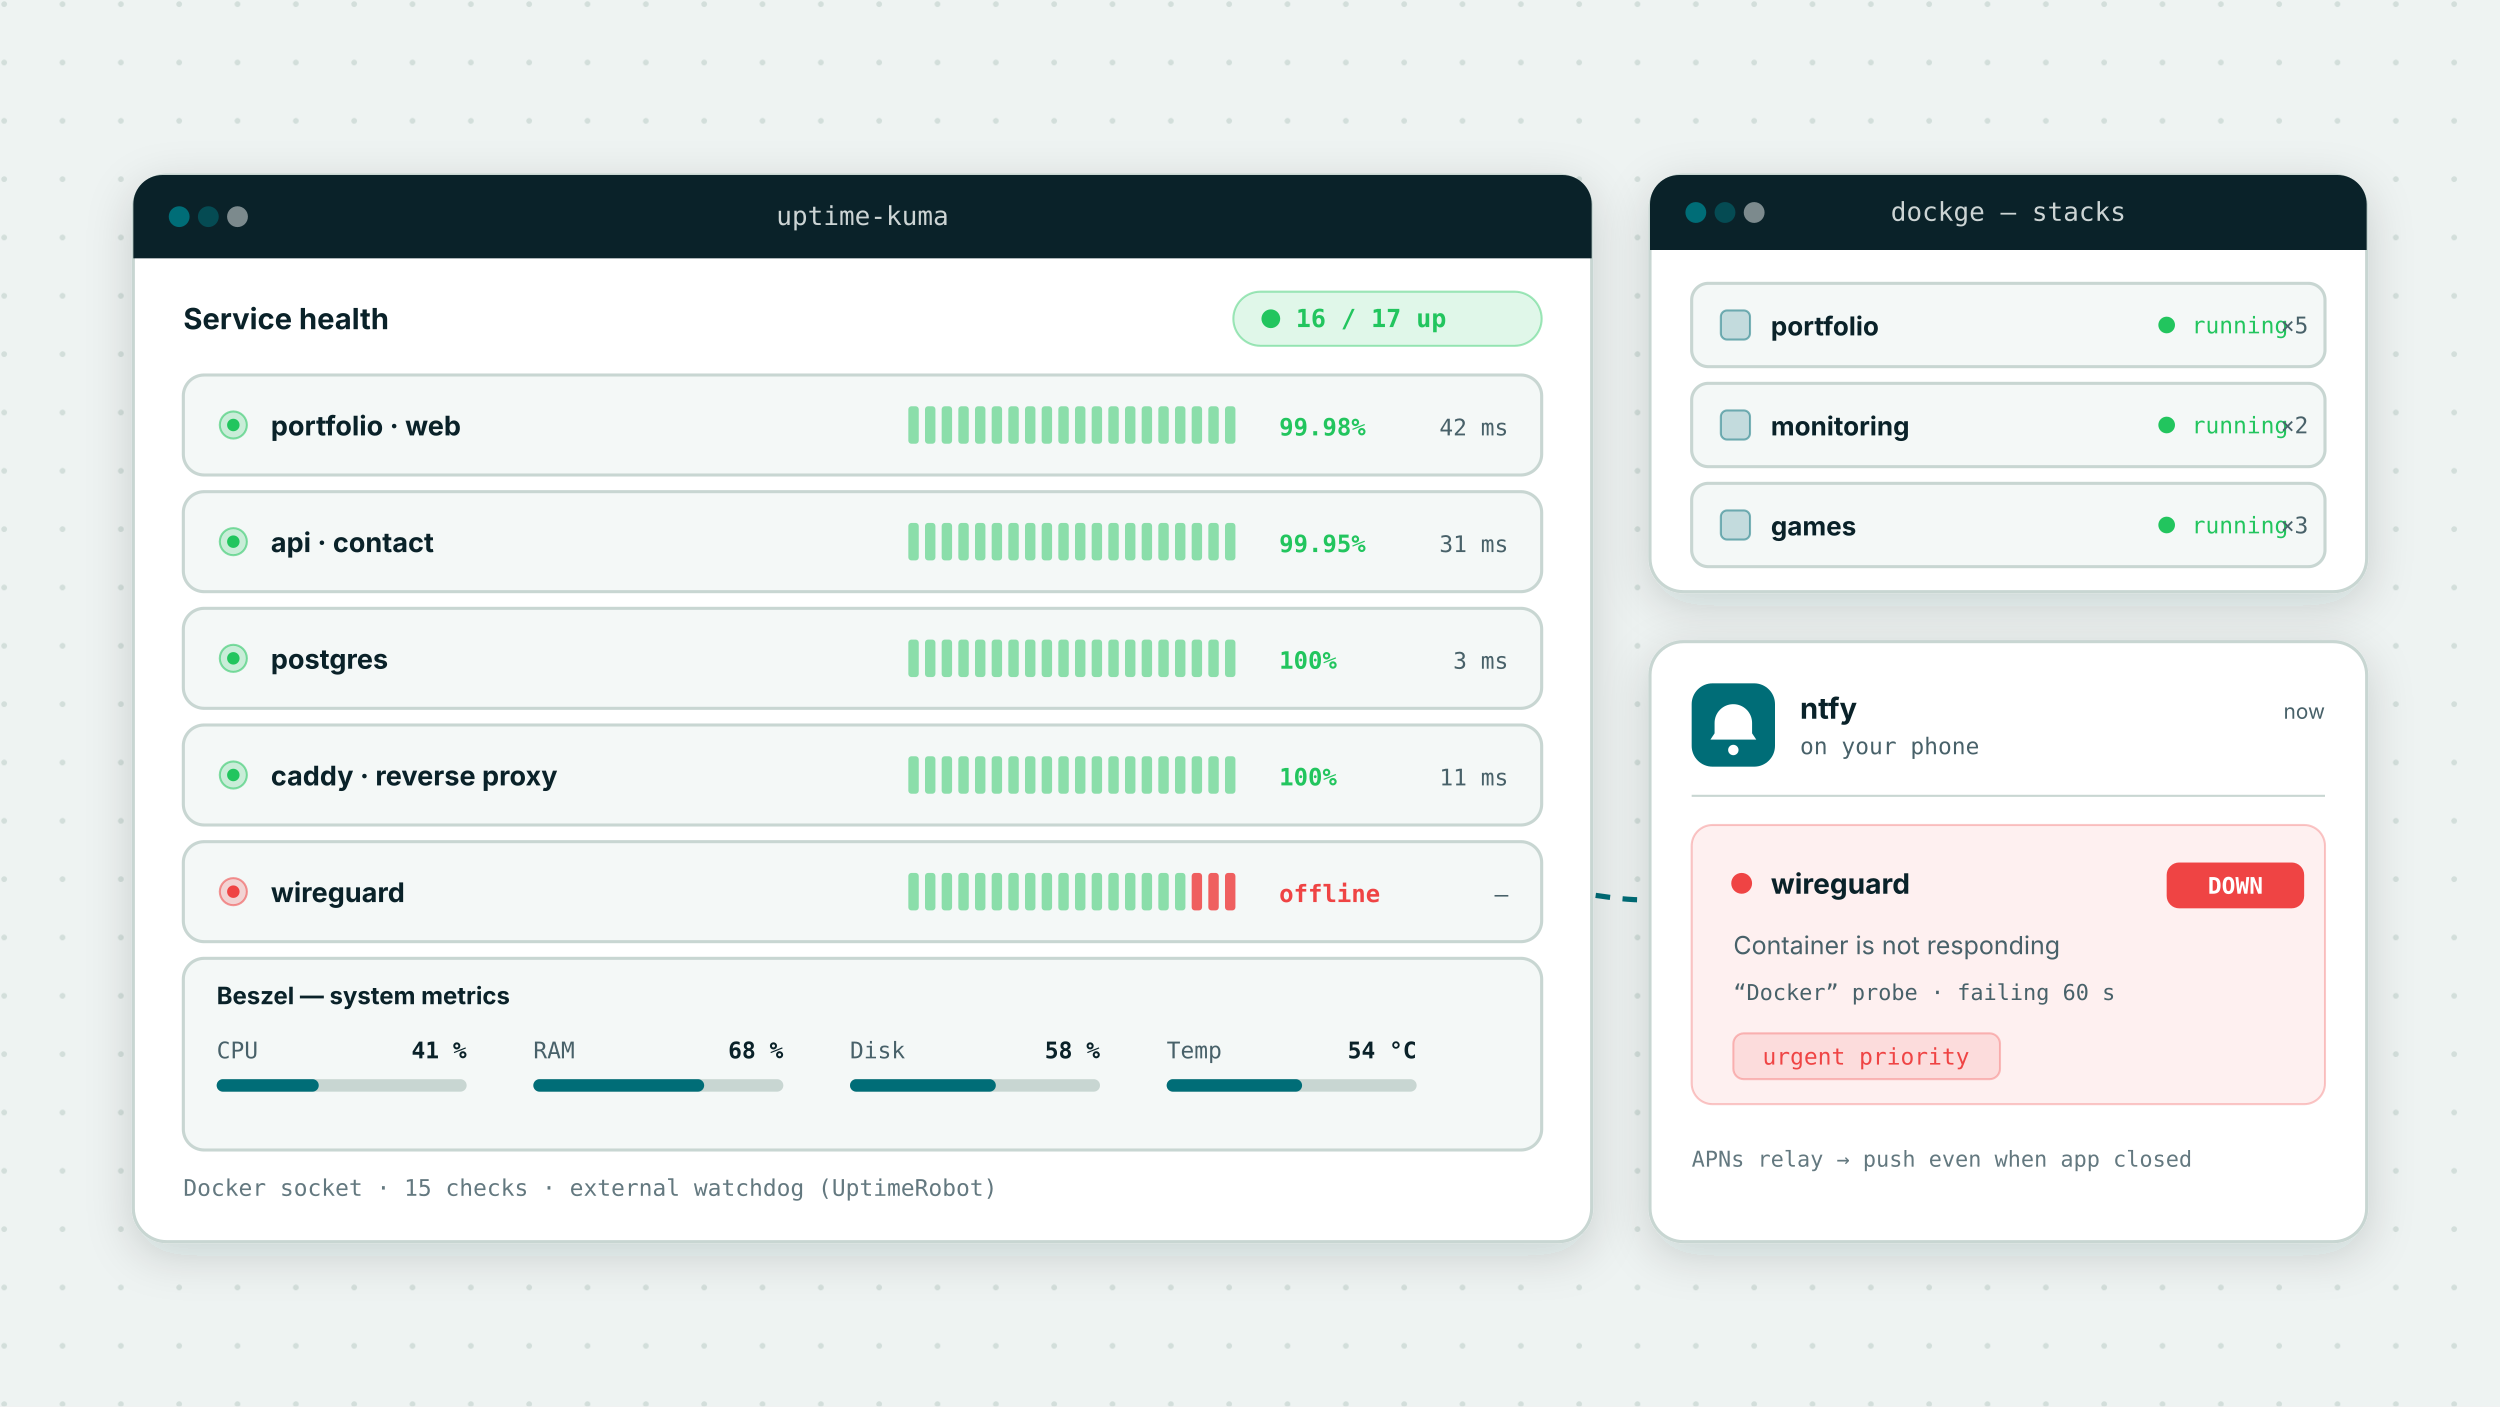
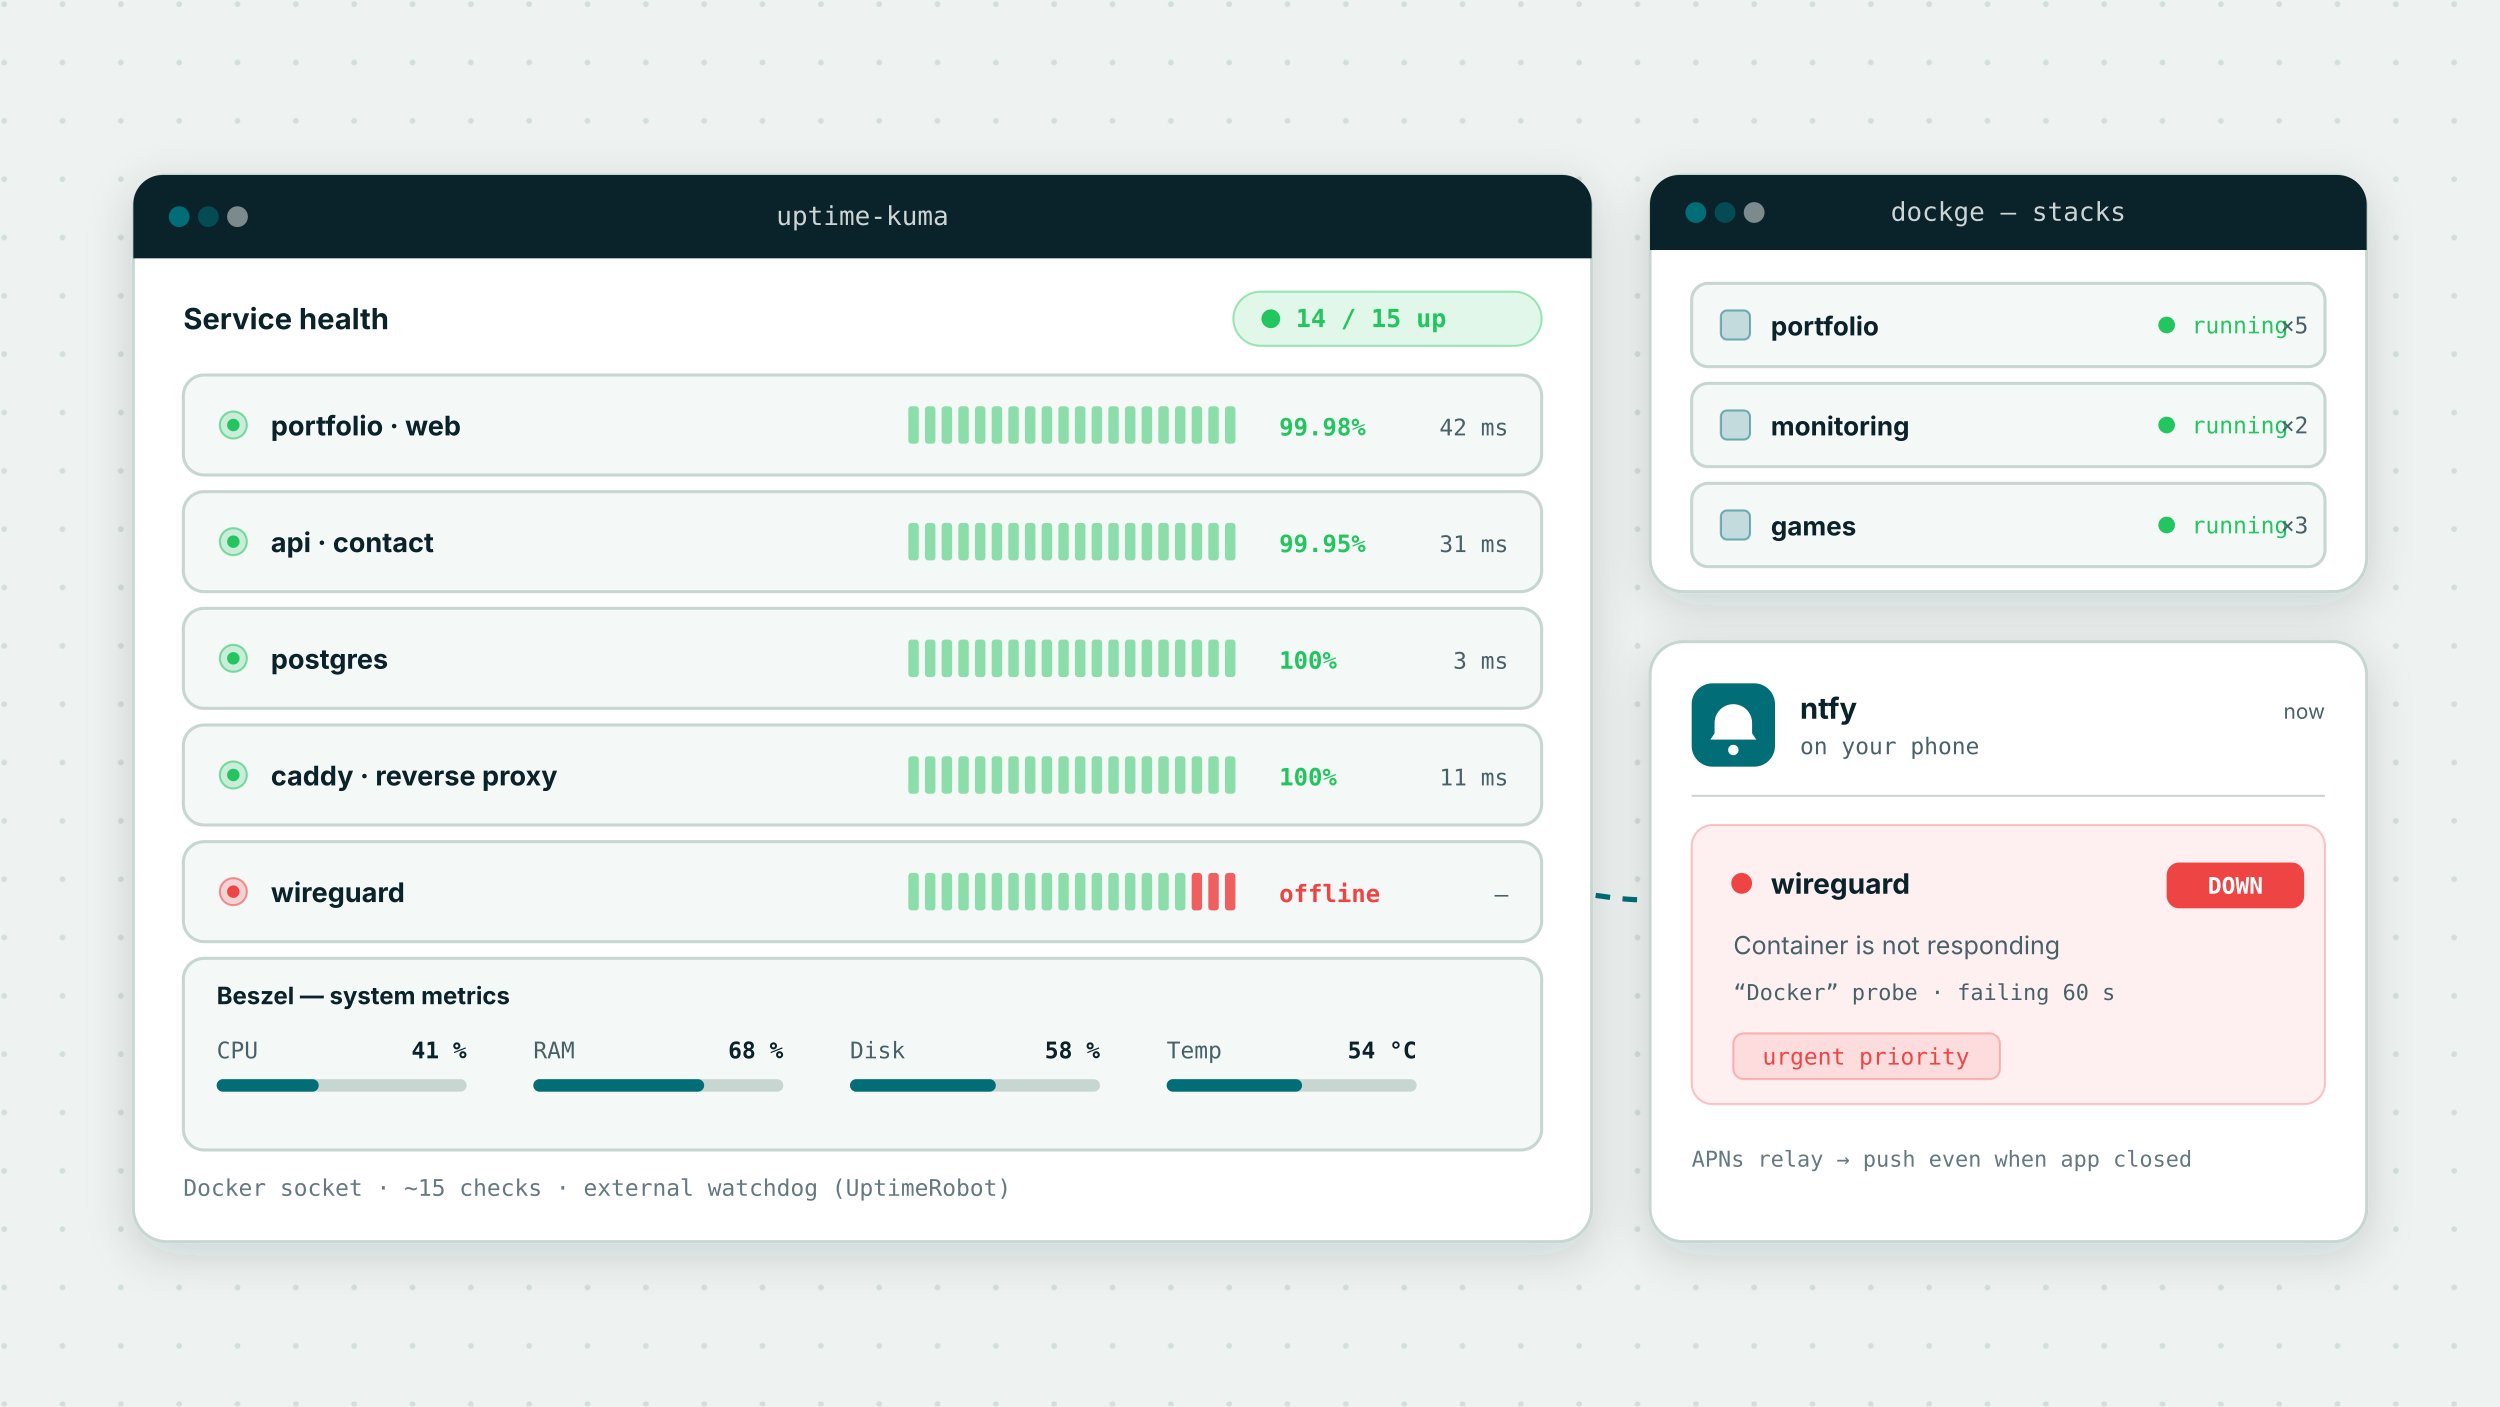
<svg xmlns="http://www.w3.org/2000/svg" width="1200" height="675" viewBox="0 0 1200 675" font-family="'Inter', system-ui, -apple-system, 'Segoe UI', Arial, sans-serif">
  <defs>
    <pattern id="monitoring-light-en-dots" width="28" height="28" patternUnits="userSpaceOnUse">
      <circle cx="2" cy="2" r="1.4" fill="#c8d6d2" fill-opacity="0.7" />
    </pattern>
    <filter id="monitoring-light-en-sh" x="-20%" y="-20%" width="140%" height="160%">
      <feDropShadow dx="0" dy="6" stdDeviation="11" flood-color="#0a2229" flood-opacity="0.16" />
    </filter>
  </defs>
  <rect width="1200" height="675" fill="#eef3f2" />
  <rect width="1200" height="675" fill="url(#monitoring-light-en-dots)" />
  <path d="M740 428 C 766 428, 770 432, 792 432" stroke="#006d77" stroke-width="2.5" stroke-dasharray="7 6" fill="none" />
  <g filter="url(#monitoring-light-en-sh)">
    <rect x="64" y="84" width="700" height="512" rx="16" fill="#ffffff" stroke="#c8d6d2" stroke-width="1.5" />
  </g>
  <path d="M64 98 a14 14 0 0 1 14 -14 h672 a14 14 0 0 1 14 14 v26 h-700 z" fill="#0a2229" />
  <circle cx="86" cy="104" r="5" fill="#006d77" />
  <circle cx="100" cy="104" r="5" fill="#006d77" fill-opacity="0.55" />
  <circle cx="114" cy="104" r="5" fill="#eef3f2" fill-opacity="0.5" />
  <text x="414" y="108" font-size="12.5" fill="#eef3f2" fill-opacity="0.85" font-weight="normal" font-family="'JetBrains Mono', ui-monospace, SFMono-Regular, Menlo, Consolas, monospace" text-anchor="middle">uptime-kuma</text>
  <text x="88" y="158" font-size="14" fill="#0a2229" font-weight="bold" font-family="'Inter', system-ui, -apple-system, 'Segoe UI', Arial, sans-serif">Service health</text>
  <rect x="592" y="140" width="148" height="26" rx="13" fill="#22c55e" fill-opacity="0.14" stroke="#22c55e" stroke-opacity="0.42" />
  <circle cx="610" cy="153" r="4.5" fill="#22c55e" />
-   <text x="622" y="157" font-size="12" fill="#22c55e" font-weight="bold" font-family="'JetBrains Mono', ui-monospace, SFMono-Regular, Menlo, Consolas, monospace">16 / 17 up</text>
+   <text x="622" y="157" font-size="12" fill="#22c55e" font-weight="bold" font-family="'JetBrains Mono', ui-monospace, SFMono-Regular, Menlo, Consolas, monospace">14 / 15 up</text>
  <g>
    <rect x="88" y="180" width="652" height="48" rx="10" fill="#f4f8f7" stroke="#c8d6d2" stroke-width="1.5" />
  </g>
  <circle cx="112" cy="204" r="6.5" fill="#22c55e" fill-opacity="0.2" stroke="#22c55e" stroke-opacity="0.55" />
  <circle cx="112" cy="204" r="3" fill="#22c55e" />
  <text x="130" y="209" font-size="13" fill="#0a2229" font-weight="bold" font-family="'Inter', system-ui, -apple-system, 'Segoe UI', Arial, sans-serif">portfolio · web</text>
  <rect x="436" y="195" width="5" height="18" rx="1.5" fill="#22c55e" fill-opacity="0.5" />
  <rect x="444" y="195" width="5" height="18" rx="1.5" fill="#22c55e" fill-opacity="0.5" />
  <rect x="452" y="195" width="5" height="18" rx="1.5" fill="#22c55e" fill-opacity="0.5" />
  <rect x="460" y="195" width="5" height="18" rx="1.5" fill="#22c55e" fill-opacity="0.5" />
  <rect x="468" y="195" width="5" height="18" rx="1.5" fill="#22c55e" fill-opacity="0.5" />
  <rect x="476" y="195" width="5" height="18" rx="1.5" fill="#22c55e" fill-opacity="0.5" />
  <rect x="484" y="195" width="5" height="18" rx="1.5" fill="#22c55e" fill-opacity="0.5" />
  <rect x="492" y="195" width="5" height="18" rx="1.5" fill="#22c55e" fill-opacity="0.5" />
  <rect x="500" y="195" width="5" height="18" rx="1.5" fill="#22c55e" fill-opacity="0.5" />
  <rect x="508" y="195" width="5" height="18" rx="1.5" fill="#22c55e" fill-opacity="0.5" />
  <rect x="516" y="195" width="5" height="18" rx="1.5" fill="#22c55e" fill-opacity="0.5" />
  <rect x="524" y="195" width="5" height="18" rx="1.5" fill="#22c55e" fill-opacity="0.5" />
  <rect x="532" y="195" width="5" height="18" rx="1.5" fill="#22c55e" fill-opacity="0.5" />
  <rect x="540" y="195" width="5" height="18" rx="1.5" fill="#22c55e" fill-opacity="0.5" />
  <rect x="548" y="195" width="5" height="18" rx="1.5" fill="#22c55e" fill-opacity="0.5" />
  <rect x="556" y="195" width="5" height="18" rx="1.5" fill="#22c55e" fill-opacity="0.5" />
  <rect x="564" y="195" width="5" height="18" rx="1.5" fill="#22c55e" fill-opacity="0.5" />
  <rect x="572" y="195" width="5" height="18" rx="1.5" fill="#22c55e" fill-opacity="0.5" />
  <rect x="580" y="195" width="5" height="18" rx="1.5" fill="#22c55e" fill-opacity="0.5" />
  <rect x="588" y="195" width="5" height="18" rx="1.5" fill="#22c55e" fill-opacity="0.5" />
  <text x="614" y="209" font-size="11.5" fill="#22c55e" font-weight="bold" font-family="'JetBrains Mono', ui-monospace, SFMono-Regular, Menlo, Consolas, monospace">99.98%</text>
  <text x="724" y="209" font-size="11" fill="#486169" font-weight="normal" font-family="'JetBrains Mono', ui-monospace, SFMono-Regular, Menlo, Consolas, monospace" text-anchor="end">42 ms</text>
  <g>
    <rect x="88" y="236" width="652" height="48" rx="10" fill="#f4f8f7" stroke="#c8d6d2" stroke-width="1.5" />
  </g>
  <circle cx="112" cy="260" r="6.5" fill="#22c55e" fill-opacity="0.2" stroke="#22c55e" stroke-opacity="0.55" />
  <circle cx="112" cy="260" r="3" fill="#22c55e" />
  <text x="130" y="265" font-size="13" fill="#0a2229" font-weight="bold" font-family="'Inter', system-ui, -apple-system, 'Segoe UI', Arial, sans-serif">api · contact</text>
  <rect x="436" y="251" width="5" height="18" rx="1.5" fill="#22c55e" fill-opacity="0.5" />
  <rect x="444" y="251" width="5" height="18" rx="1.5" fill="#22c55e" fill-opacity="0.5" />
  <rect x="452" y="251" width="5" height="18" rx="1.5" fill="#22c55e" fill-opacity="0.5" />
  <rect x="460" y="251" width="5" height="18" rx="1.5" fill="#22c55e" fill-opacity="0.5" />
  <rect x="468" y="251" width="5" height="18" rx="1.5" fill="#22c55e" fill-opacity="0.5" />
  <rect x="476" y="251" width="5" height="18" rx="1.5" fill="#22c55e" fill-opacity="0.5" />
  <rect x="484" y="251" width="5" height="18" rx="1.5" fill="#22c55e" fill-opacity="0.5" />
  <rect x="492" y="251" width="5" height="18" rx="1.5" fill="#22c55e" fill-opacity="0.5" />
  <rect x="500" y="251" width="5" height="18" rx="1.5" fill="#22c55e" fill-opacity="0.5" />
  <rect x="508" y="251" width="5" height="18" rx="1.5" fill="#22c55e" fill-opacity="0.5" />
  <rect x="516" y="251" width="5" height="18" rx="1.5" fill="#22c55e" fill-opacity="0.5" />
  <rect x="524" y="251" width="5" height="18" rx="1.5" fill="#22c55e" fill-opacity="0.5" />
  <rect x="532" y="251" width="5" height="18" rx="1.5" fill="#22c55e" fill-opacity="0.5" />
  <rect x="540" y="251" width="5" height="18" rx="1.5" fill="#22c55e" fill-opacity="0.5" />
  <rect x="548" y="251" width="5" height="18" rx="1.5" fill="#22c55e" fill-opacity="0.5" />
  <rect x="556" y="251" width="5" height="18" rx="1.5" fill="#22c55e" fill-opacity="0.5" />
  <rect x="564" y="251" width="5" height="18" rx="1.5" fill="#22c55e" fill-opacity="0.5" />
  <rect x="572" y="251" width="5" height="18" rx="1.5" fill="#22c55e" fill-opacity="0.5" />
  <rect x="580" y="251" width="5" height="18" rx="1.5" fill="#22c55e" fill-opacity="0.5" />
  <rect x="588" y="251" width="5" height="18" rx="1.5" fill="#22c55e" fill-opacity="0.5" />
  <text x="614" y="265" font-size="11.5" fill="#22c55e" font-weight="bold" font-family="'JetBrains Mono', ui-monospace, SFMono-Regular, Menlo, Consolas, monospace">99.95%</text>
  <text x="724" y="265" font-size="11" fill="#486169" font-weight="normal" font-family="'JetBrains Mono', ui-monospace, SFMono-Regular, Menlo, Consolas, monospace" text-anchor="end">31 ms</text>
  <g>
    <rect x="88" y="292" width="652" height="48" rx="10" fill="#f4f8f7" stroke="#c8d6d2" stroke-width="1.5" />
  </g>
  <circle cx="112" cy="316" r="6.5" fill="#22c55e" fill-opacity="0.2" stroke="#22c55e" stroke-opacity="0.55" />
  <circle cx="112" cy="316" r="3" fill="#22c55e" />
  <text x="130" y="321" font-size="13" fill="#0a2229" font-weight="bold" font-family="'Inter', system-ui, -apple-system, 'Segoe UI', Arial, sans-serif">postgres</text>
  <rect x="436" y="307" width="5" height="18" rx="1.5" fill="#22c55e" fill-opacity="0.5" />
  <rect x="444" y="307" width="5" height="18" rx="1.5" fill="#22c55e" fill-opacity="0.5" />
  <rect x="452" y="307" width="5" height="18" rx="1.5" fill="#22c55e" fill-opacity="0.5" />
  <rect x="460" y="307" width="5" height="18" rx="1.5" fill="#22c55e" fill-opacity="0.5" />
  <rect x="468" y="307" width="5" height="18" rx="1.5" fill="#22c55e" fill-opacity="0.5" />
  <rect x="476" y="307" width="5" height="18" rx="1.5" fill="#22c55e" fill-opacity="0.5" />
  <rect x="484" y="307" width="5" height="18" rx="1.5" fill="#22c55e" fill-opacity="0.5" />
  <rect x="492" y="307" width="5" height="18" rx="1.5" fill="#22c55e" fill-opacity="0.5" />
  <rect x="500" y="307" width="5" height="18" rx="1.5" fill="#22c55e" fill-opacity="0.5" />
  <rect x="508" y="307" width="5" height="18" rx="1.5" fill="#22c55e" fill-opacity="0.5" />
  <rect x="516" y="307" width="5" height="18" rx="1.5" fill="#22c55e" fill-opacity="0.5" />
  <rect x="524" y="307" width="5" height="18" rx="1.5" fill="#22c55e" fill-opacity="0.5" />
  <rect x="532" y="307" width="5" height="18" rx="1.5" fill="#22c55e" fill-opacity="0.5" />
  <rect x="540" y="307" width="5" height="18" rx="1.5" fill="#22c55e" fill-opacity="0.5" />
  <rect x="548" y="307" width="5" height="18" rx="1.5" fill="#22c55e" fill-opacity="0.5" />
  <rect x="556" y="307" width="5" height="18" rx="1.5" fill="#22c55e" fill-opacity="0.5" />
  <rect x="564" y="307" width="5" height="18" rx="1.5" fill="#22c55e" fill-opacity="0.5" />
  <rect x="572" y="307" width="5" height="18" rx="1.5" fill="#22c55e" fill-opacity="0.5" />
  <rect x="580" y="307" width="5" height="18" rx="1.5" fill="#22c55e" fill-opacity="0.5" />
  <rect x="588" y="307" width="5" height="18" rx="1.5" fill="#22c55e" fill-opacity="0.5" />
  <text x="614" y="321" font-size="11.5" fill="#22c55e" font-weight="bold" font-family="'JetBrains Mono', ui-monospace, SFMono-Regular, Menlo, Consolas, monospace">100%</text>
  <text x="724" y="321" font-size="11" fill="#486169" font-weight="normal" font-family="'JetBrains Mono', ui-monospace, SFMono-Regular, Menlo, Consolas, monospace" text-anchor="end">3 ms</text>
  <g>
    <rect x="88" y="348" width="652" height="48" rx="10" fill="#f4f8f7" stroke="#c8d6d2" stroke-width="1.5" />
  </g>
  <circle cx="112" cy="372" r="6.5" fill="#22c55e" fill-opacity="0.2" stroke="#22c55e" stroke-opacity="0.55" />
  <circle cx="112" cy="372" r="3" fill="#22c55e" />
  <text x="130" y="377" font-size="13" fill="#0a2229" font-weight="bold" font-family="'Inter', system-ui, -apple-system, 'Segoe UI', Arial, sans-serif">caddy · reverse proxy</text>
  <rect x="436" y="363" width="5" height="18" rx="1.5" fill="#22c55e" fill-opacity="0.5" />
  <rect x="444" y="363" width="5" height="18" rx="1.5" fill="#22c55e" fill-opacity="0.5" />
  <rect x="452" y="363" width="5" height="18" rx="1.5" fill="#22c55e" fill-opacity="0.5" />
  <rect x="460" y="363" width="5" height="18" rx="1.5" fill="#22c55e" fill-opacity="0.5" />
  <rect x="468" y="363" width="5" height="18" rx="1.5" fill="#22c55e" fill-opacity="0.5" />
  <rect x="476" y="363" width="5" height="18" rx="1.5" fill="#22c55e" fill-opacity="0.5" />
  <rect x="484" y="363" width="5" height="18" rx="1.5" fill="#22c55e" fill-opacity="0.5" />
  <rect x="492" y="363" width="5" height="18" rx="1.5" fill="#22c55e" fill-opacity="0.5" />
  <rect x="500" y="363" width="5" height="18" rx="1.5" fill="#22c55e" fill-opacity="0.5" />
  <rect x="508" y="363" width="5" height="18" rx="1.5" fill="#22c55e" fill-opacity="0.5" />
  <rect x="516" y="363" width="5" height="18" rx="1.5" fill="#22c55e" fill-opacity="0.5" />
  <rect x="524" y="363" width="5" height="18" rx="1.5" fill="#22c55e" fill-opacity="0.5" />
  <rect x="532" y="363" width="5" height="18" rx="1.5" fill="#22c55e" fill-opacity="0.5" />
  <rect x="540" y="363" width="5" height="18" rx="1.5" fill="#22c55e" fill-opacity="0.5" />
  <rect x="548" y="363" width="5" height="18" rx="1.5" fill="#22c55e" fill-opacity="0.5" />
  <rect x="556" y="363" width="5" height="18" rx="1.5" fill="#22c55e" fill-opacity="0.5" />
  <rect x="564" y="363" width="5" height="18" rx="1.5" fill="#22c55e" fill-opacity="0.5" />
  <rect x="572" y="363" width="5" height="18" rx="1.5" fill="#22c55e" fill-opacity="0.5" />
  <rect x="580" y="363" width="5" height="18" rx="1.5" fill="#22c55e" fill-opacity="0.5" />
  <rect x="588" y="363" width="5" height="18" rx="1.5" fill="#22c55e" fill-opacity="0.5" />
  <text x="614" y="377" font-size="11.5" fill="#22c55e" font-weight="bold" font-family="'JetBrains Mono', ui-monospace, SFMono-Regular, Menlo, Consolas, monospace">100%</text>
  <text x="724" y="377" font-size="11" fill="#486169" font-weight="normal" font-family="'JetBrains Mono', ui-monospace, SFMono-Regular, Menlo, Consolas, monospace" text-anchor="end">11 ms</text>
  <g>
    <rect x="88" y="404" width="652" height="48" rx="10" fill="#f4f8f7" stroke="#c8d6d2" stroke-width="1.5" />
  </g>
  <circle cx="112" cy="428" r="6.5" fill="#ef4444" fill-opacity="0.2" stroke="#ef4444" stroke-opacity="0.55" />
  <circle cx="112" cy="428" r="3" fill="#ef4444" />
  <text x="130" y="433" font-size="13" fill="#0a2229" font-weight="bold" font-family="'Inter', system-ui, -apple-system, 'Segoe UI', Arial, sans-serif">wireguard</text>
  <rect x="436" y="419" width="5" height="18" rx="1.5" fill="#22c55e" fill-opacity="0.5" />
  <rect x="444" y="419" width="5" height="18" rx="1.5" fill="#22c55e" fill-opacity="0.5" />
  <rect x="452" y="419" width="5" height="18" rx="1.5" fill="#22c55e" fill-opacity="0.5" />
  <rect x="460" y="419" width="5" height="18" rx="1.5" fill="#22c55e" fill-opacity="0.5" />
  <rect x="468" y="419" width="5" height="18" rx="1.5" fill="#22c55e" fill-opacity="0.5" />
  <rect x="476" y="419" width="5" height="18" rx="1.5" fill="#22c55e" fill-opacity="0.5" />
  <rect x="484" y="419" width="5" height="18" rx="1.5" fill="#22c55e" fill-opacity="0.5" />
  <rect x="492" y="419" width="5" height="18" rx="1.5" fill="#22c55e" fill-opacity="0.5" />
  <rect x="500" y="419" width="5" height="18" rx="1.5" fill="#22c55e" fill-opacity="0.5" />
  <rect x="508" y="419" width="5" height="18" rx="1.5" fill="#22c55e" fill-opacity="0.5" />
  <rect x="516" y="419" width="5" height="18" rx="1.5" fill="#22c55e" fill-opacity="0.5" />
  <rect x="524" y="419" width="5" height="18" rx="1.5" fill="#22c55e" fill-opacity="0.5" />
  <rect x="532" y="419" width="5" height="18" rx="1.5" fill="#22c55e" fill-opacity="0.5" />
  <rect x="540" y="419" width="5" height="18" rx="1.5" fill="#22c55e" fill-opacity="0.5" />
  <rect x="548" y="419" width="5" height="18" rx="1.5" fill="#22c55e" fill-opacity="0.5" />
  <rect x="556" y="419" width="5" height="18" rx="1.5" fill="#22c55e" fill-opacity="0.5" />
  <rect x="564" y="419" width="5" height="18" rx="1.5" fill="#22c55e" fill-opacity="0.5" />
  <rect x="572" y="419" width="5" height="18" rx="1.5" fill="#ef4444" fill-opacity="0.85" />
  <rect x="580" y="419" width="5" height="18" rx="1.5" fill="#ef4444" fill-opacity="0.85" />
  <rect x="588" y="419" width="5" height="18" rx="1.5" fill="#ef4444" fill-opacity="0.85" />
  <text x="614" y="433" font-size="11.5" fill="#ef4444" font-weight="bold" font-family="'JetBrains Mono', ui-monospace, SFMono-Regular, Menlo, Consolas, monospace">offline</text>
  <text x="724" y="433" font-size="11" fill="#486169" font-weight="normal" font-family="'JetBrains Mono', ui-monospace, SFMono-Regular, Menlo, Consolas, monospace" text-anchor="end">—</text>
  <g>
    <rect x="88" y="460" width="652" height="92" rx="10" fill="#f4f8f7" stroke="#c8d6d2" stroke-width="1.5" />
  </g>
  <text x="104" y="482" font-size="11.5" fill="#0a2229" font-weight="bold" font-family="'Inter', system-ui, -apple-system, 'Segoe UI', Arial, sans-serif">Beszel — system metrics</text>
  <text x="104" y="508" font-size="11" fill="#486169" font-weight="normal" font-family="'JetBrains Mono', ui-monospace, SFMono-Regular, Menlo, Consolas, monospace">CPU</text>
  <text x="224" y="508" font-size="11" fill="#0a2229" font-weight="bold" font-family="'JetBrains Mono', ui-monospace, SFMono-Regular, Menlo, Consolas, monospace" text-anchor="end">41 %</text>
  <rect x="104" y="518" width="120" height="6" rx="3" fill="#c8d6d2" />
  <rect x="104" y="518" width="49" height="6" rx="3" fill="#006d77" />
  <text x="256" y="508" font-size="11" fill="#486169" font-weight="normal" font-family="'JetBrains Mono', ui-monospace, SFMono-Regular, Menlo, Consolas, monospace">RAM</text>
  <text x="376" y="508" font-size="11" fill="#0a2229" font-weight="bold" font-family="'JetBrains Mono', ui-monospace, SFMono-Regular, Menlo, Consolas, monospace" text-anchor="end">68 %</text>
  <rect x="256" y="518" width="120" height="6" rx="3" fill="#c8d6d2" />
  <rect x="256" y="518" width="82" height="6" rx="3" fill="#006d77" />
  <text x="408" y="508" font-size="11" fill="#486169" font-weight="normal" font-family="'JetBrains Mono', ui-monospace, SFMono-Regular, Menlo, Consolas, monospace">Disk</text>
  <text x="528" y="508" font-size="11" fill="#0a2229" font-weight="bold" font-family="'JetBrains Mono', ui-monospace, SFMono-Regular, Menlo, Consolas, monospace" text-anchor="end">58 %</text>
  <rect x="408" y="518" width="120" height="6" rx="3" fill="#c8d6d2" />
  <rect x="408" y="518" width="70" height="6" rx="3" fill="#006d77" />
  <text x="560" y="508" font-size="11" fill="#486169" font-weight="normal" font-family="'JetBrains Mono', ui-monospace, SFMono-Regular, Menlo, Consolas, monospace">Temp</text>
  <text x="680" y="508" font-size="11" fill="#0a2229" font-weight="bold" font-family="'JetBrains Mono', ui-monospace, SFMono-Regular, Menlo, Consolas, monospace" text-anchor="end">54 °C</text>
  <rect x="560" y="518" width="120" height="6" rx="3" fill="#c8d6d2" />
  <rect x="560" y="518" width="65" height="6" rx="3" fill="#006d77" />
-   <text x="88" y="574" font-size="11" fill="#486169" fill-opacity="0.85" font-weight="normal" font-family="'JetBrains Mono', ui-monospace, SFMono-Regular, Menlo, Consolas, monospace">Docker socket · 15 checks · external watchdog (UptimeRobot)</text>
+   <text x="88" y="574" font-size="11" fill="#486169" fill-opacity="0.85" font-weight="normal" font-family="'JetBrains Mono', ui-monospace, SFMono-Regular, Menlo, Consolas, monospace">Docker socket · ~15 checks · external watchdog (UptimeRobot)</text>
  <g filter="url(#monitoring-light-en-sh)">
    <rect x="792" y="84" width="344" height="200" rx="16" fill="#ffffff" stroke="#c8d6d2" stroke-width="1.5" />
  </g>
  <path d="M792 98 a14 14 0 0 1 14 -14 h316 a14 14 0 0 1 14 14 v22 h-344 z" fill="#0a2229" />
  <circle cx="814" cy="102" r="5" fill="#006d77" />
  <circle cx="828" cy="102" r="5" fill="#006d77" fill-opacity="0.55" />
  <circle cx="842" cy="102" r="5" fill="#eef3f2" fill-opacity="0.5" />
  <text x="964" y="106" font-size="12.5" fill="#eef3f2" fill-opacity="0.85" font-weight="normal" font-family="'JetBrains Mono', ui-monospace, SFMono-Regular, Menlo, Consolas, monospace" text-anchor="middle">dockge — stacks</text>
  <g>
    <rect x="812" y="136" width="304" height="40" rx="8" fill="#f4f8f7" stroke="#c8d6d2" stroke-width="1.5" />
  </g>
  <rect x="826" y="149" width="14" height="14" rx="3" fill="#006d77" fill-opacity="0.2" stroke="#006d77" stroke-opacity="0.5" />
  <text x="850" y="161" font-size="12.5" fill="#0a2229" font-weight="bold" font-family="'Inter', system-ui, -apple-system, 'Segoe UI', Arial, sans-serif">portfolio</text>
  <circle cx="1040" cy="156" r="4" fill="#22c55e" />
  <text x="1052" y="160" font-size="11" fill="#22c55e" font-weight="normal" font-family="'JetBrains Mono', ui-monospace, SFMono-Regular, Menlo, Consolas, monospace">running</text>
  <text x="1108" y="160" font-size="11" fill="#486169" font-weight="normal" font-family="'JetBrains Mono', ui-monospace, SFMono-Regular, Menlo, Consolas, monospace" text-anchor="end">×5</text>
  <g>
    <rect x="812" y="184" width="304" height="40" rx="8" fill="#f4f8f7" stroke="#c8d6d2" stroke-width="1.5" />
  </g>
  <rect x="826" y="197" width="14" height="14" rx="3" fill="#006d77" fill-opacity="0.2" stroke="#006d77" stroke-opacity="0.5" />
  <text x="850" y="209" font-size="12.5" fill="#0a2229" font-weight="bold" font-family="'Inter', system-ui, -apple-system, 'Segoe UI', Arial, sans-serif">monitoring</text>
  <circle cx="1040" cy="204" r="4" fill="#22c55e" />
  <text x="1052" y="208" font-size="11" fill="#22c55e" font-weight="normal" font-family="'JetBrains Mono', ui-monospace, SFMono-Regular, Menlo, Consolas, monospace">running</text>
  <text x="1108" y="208" font-size="11" fill="#486169" font-weight="normal" font-family="'JetBrains Mono', ui-monospace, SFMono-Regular, Menlo, Consolas, monospace" text-anchor="end">×2</text>
  <g>
    <rect x="812" y="232" width="304" height="40" rx="8" fill="#f4f8f7" stroke="#c8d6d2" stroke-width="1.5" />
  </g>
  <rect x="826" y="245" width="14" height="14" rx="3" fill="#006d77" fill-opacity="0.2" stroke="#006d77" stroke-opacity="0.5" />
  <text x="850" y="257" font-size="12.5" fill="#0a2229" font-weight="bold" font-family="'Inter', system-ui, -apple-system, 'Segoe UI', Arial, sans-serif">games</text>
  <circle cx="1040" cy="252" r="4" fill="#22c55e" />
  <text x="1052" y="256" font-size="11" fill="#22c55e" font-weight="normal" font-family="'JetBrains Mono', ui-monospace, SFMono-Regular, Menlo, Consolas, monospace">running</text>
  <text x="1108" y="256" font-size="11" fill="#486169" font-weight="normal" font-family="'JetBrains Mono', ui-monospace, SFMono-Regular, Menlo, Consolas, monospace" text-anchor="end">×3</text>
  <g filter="url(#monitoring-light-en-sh)">
    <rect x="792" y="308" width="344" height="288" rx="16" fill="#ffffff" stroke="#c8d6d2" stroke-width="1.5" />
  </g>
  <rect x="812" y="328" width="40" height="40" rx="10" fill="#006d77" />
  <path d="M832 338 a9 9 0 0 1 9 9 v5 l2 3 h-22 l2 -3 v-5 a9 9 0 0 1 9 -9 z" fill="#ffffff" />
  <circle cx="832" cy="360" r="2.5" fill="#ffffff" />
  <text x="864" y="345" font-size="14" fill="#0a2229" font-weight="bold" font-family="'Inter', system-ui, -apple-system, 'Segoe UI', Arial, sans-serif">ntfy</text>
  <text x="864" y="362" font-size="11" fill="#486169" font-weight="normal" font-family="'JetBrains Mono', ui-monospace, SFMono-Regular, Menlo, Consolas, monospace">on your phone</text>
  <text x="1116" y="345" font-size="10" fill="#486169" font-weight="normal" font-family="'Inter', system-ui, -apple-system, 'Segoe UI', Arial, sans-serif" text-anchor="end">now</text>
  <line x1="812" y1="382" x2="1116" y2="382" stroke="#c8d6d2" />
  <rect x="812" y="396" width="304" height="134" rx="10" fill="#ef4444" fill-opacity="0.08" stroke="#ef4444" stroke-opacity="0.3" />
  <circle cx="836" cy="424" r="5" fill="#ef4444" />
  <text x="850" y="429" font-size="13.5" fill="#0a2229" font-weight="bold" font-family="'Inter', system-ui, -apple-system, 'Segoe UI', Arial, sans-serif">wireguard</text>
  <rect x="1040" y="414" width="66" height="22" rx="6" fill="#ef4444" />
  <text x="1073" y="429" font-size="11" fill="#ffffff" font-weight="bold" font-family="'JetBrains Mono', ui-monospace, SFMono-Regular, Menlo, Consolas, monospace" text-anchor="middle">DOWN</text>
  <text x="832" y="458" font-size="12" fill="#486169" font-weight="normal" font-family="'Inter', system-ui, -apple-system, 'Segoe UI', Arial, sans-serif">Container is not responding</text>
  <text x="832" y="480" font-size="10.5" fill="#486169" font-weight="normal" font-family="'JetBrains Mono', ui-monospace, SFMono-Regular, Menlo, Consolas, monospace">“Docker” probe · failing 60 s</text>
  <rect x="832" y="496" width="128" height="22" rx="5" fill="#ef4444" fill-opacity="0.12" stroke="#ef4444" stroke-opacity="0.32" />
  <text x="846" y="511" font-size="11" fill="#ef4444" font-weight="normal" font-family="'JetBrains Mono', ui-monospace, SFMono-Regular, Menlo, Consolas, monospace">urgent priority</text>
  <text x="812" y="560" font-size="10.5" fill="#486169" fill-opacity="0.85" font-weight="normal" font-family="'JetBrains Mono', ui-monospace, SFMono-Regular, Menlo, Consolas, monospace">APNs relay → push even when app closed</text>
</svg>
